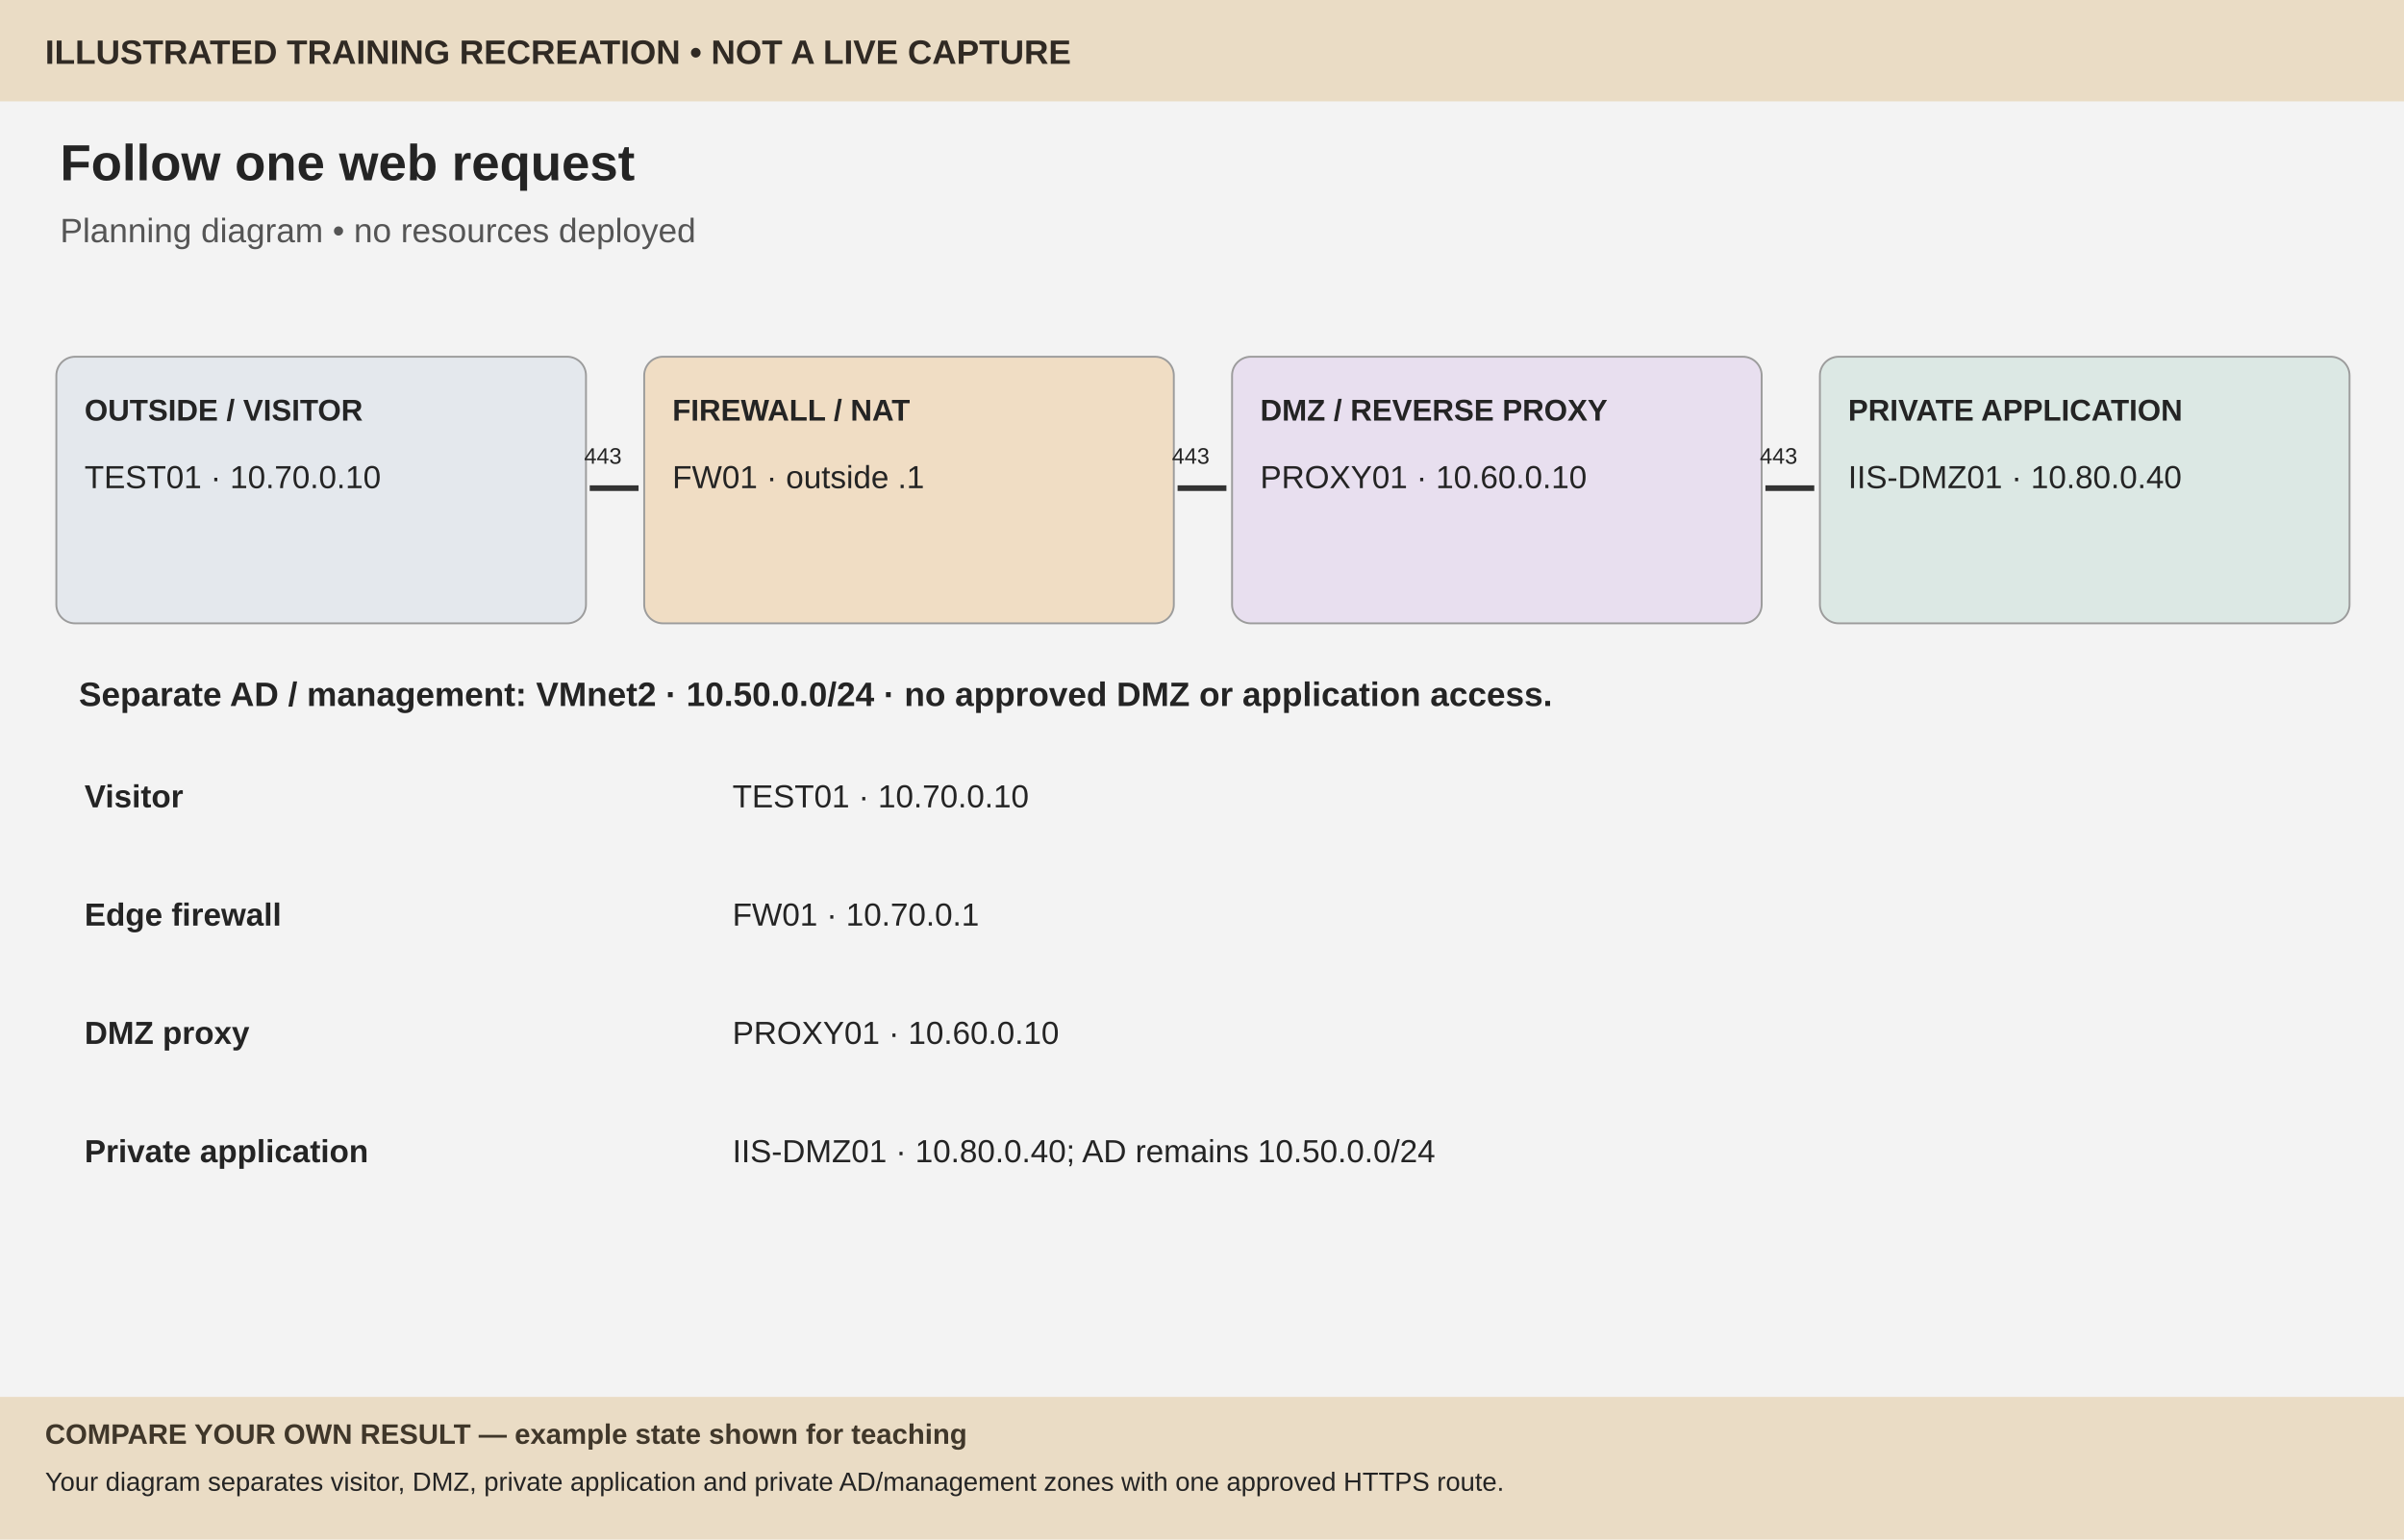
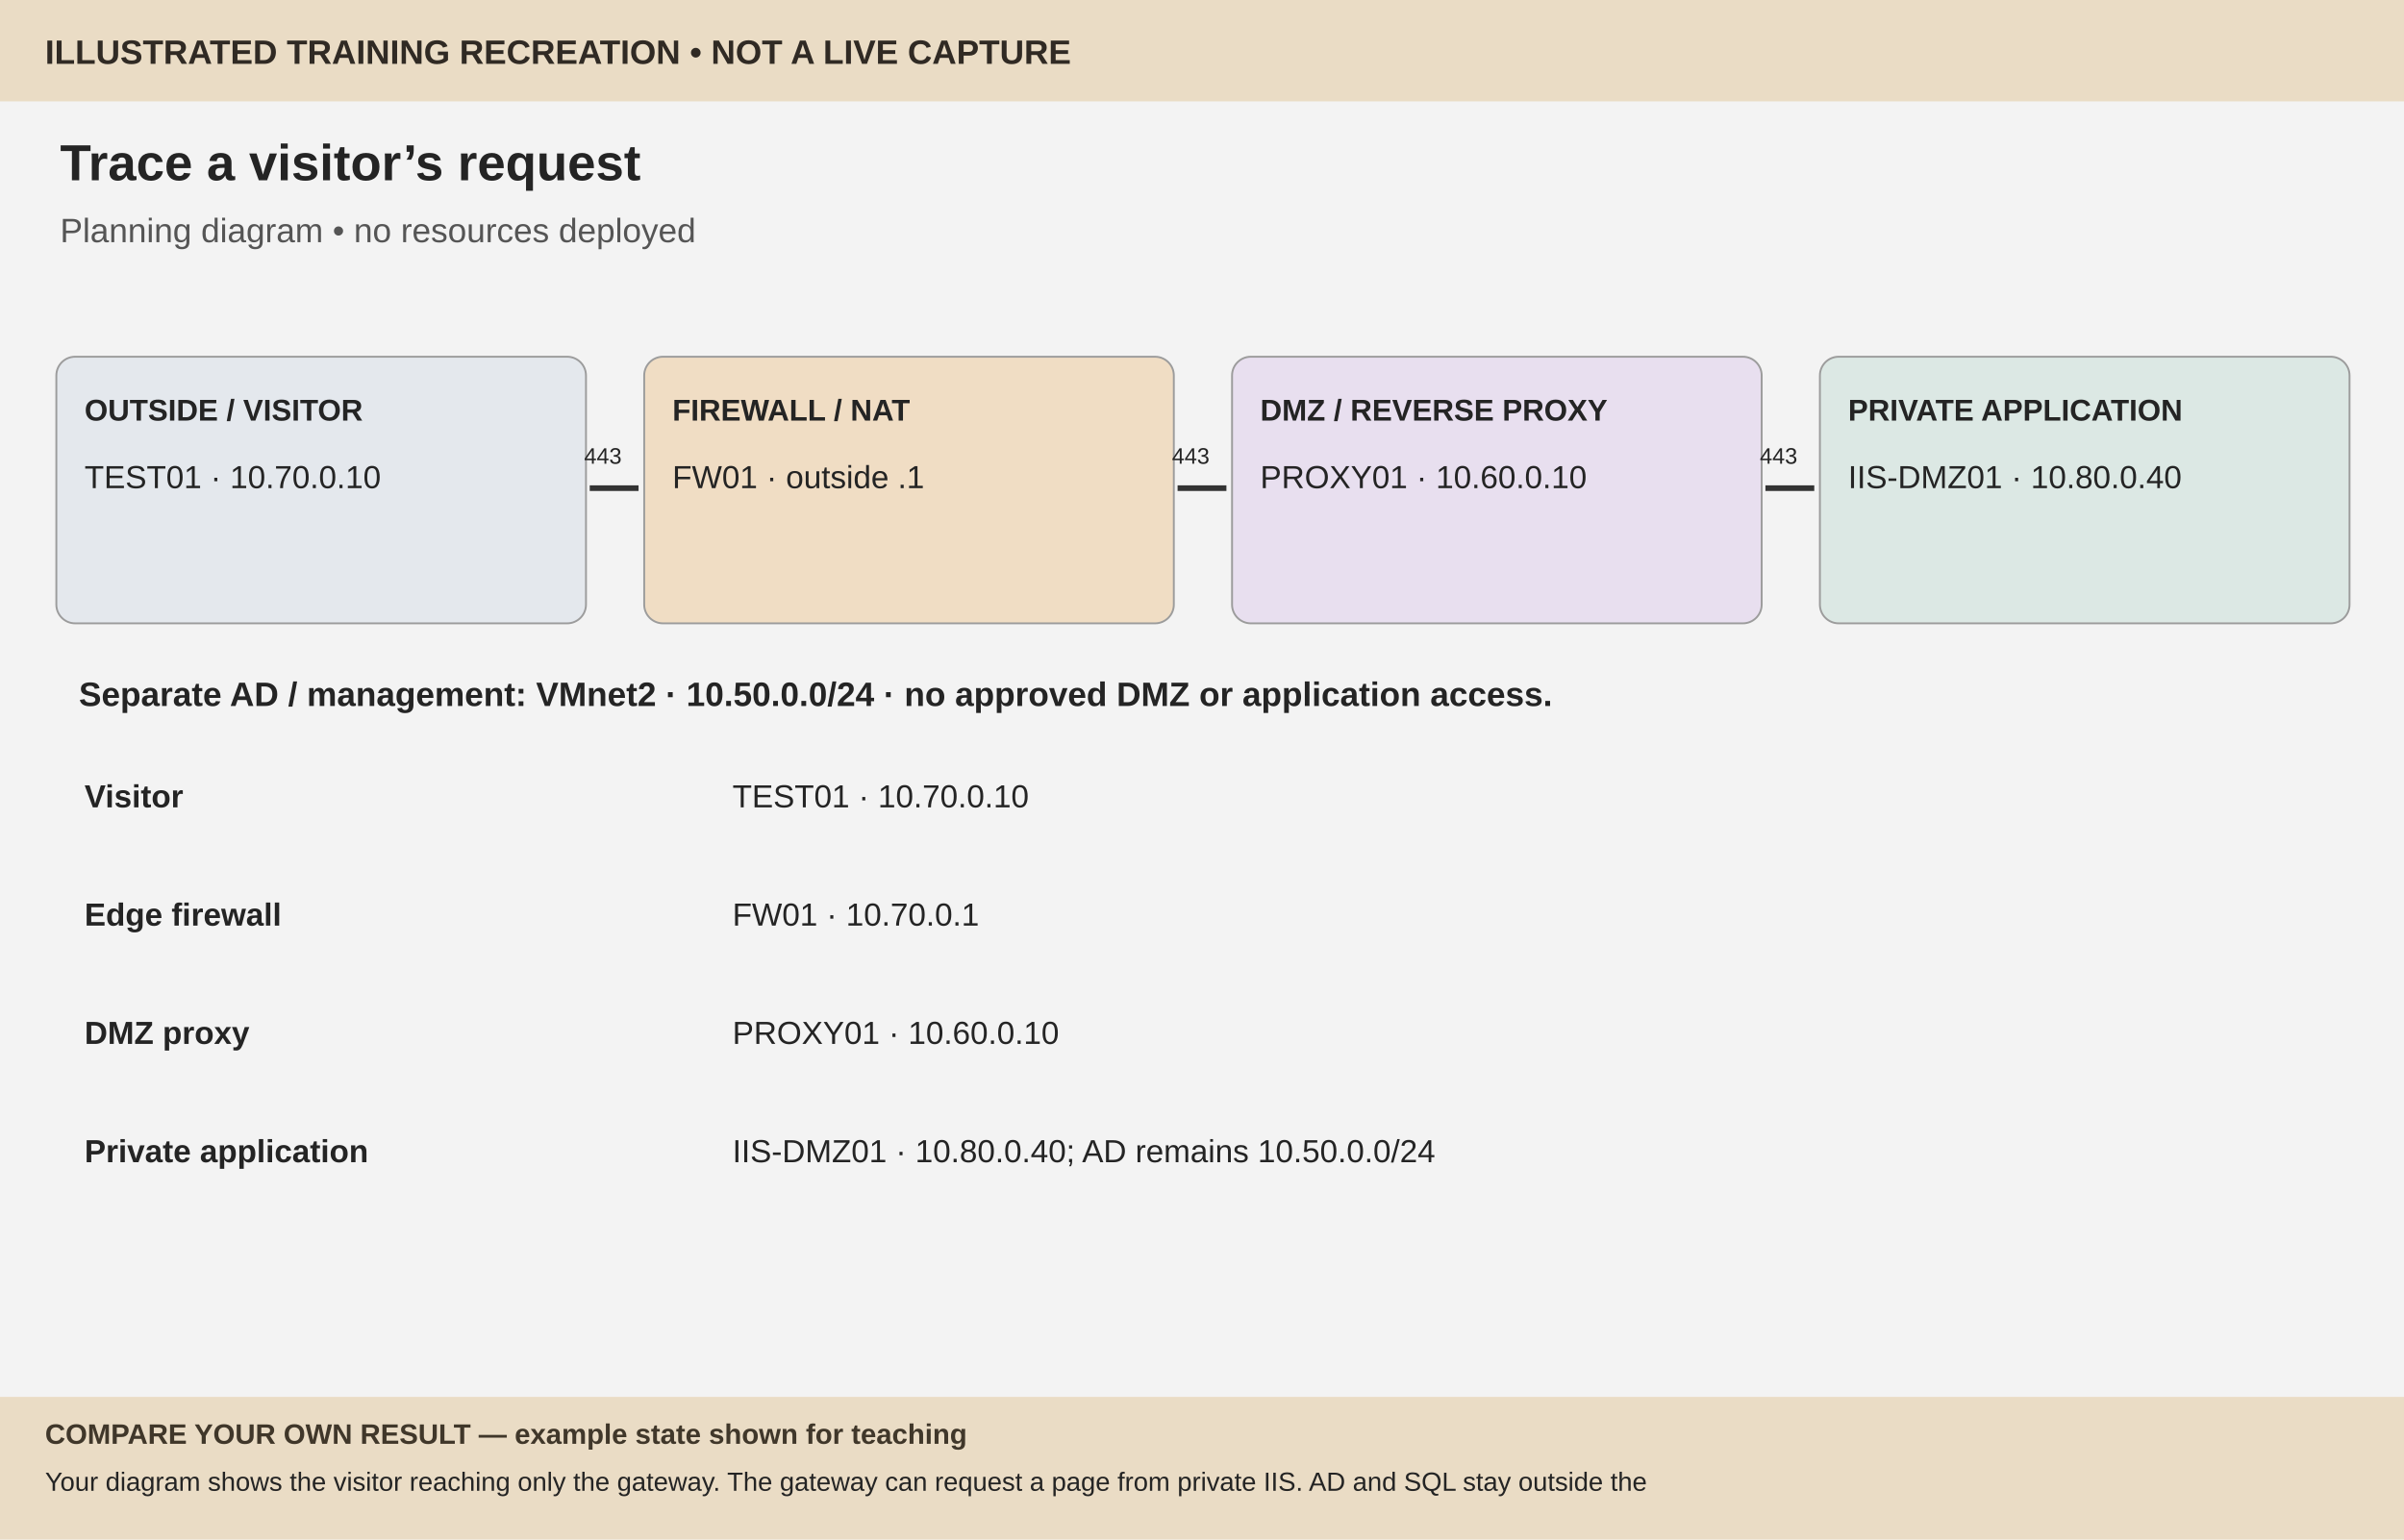
<svg xmlns="http://www.w3.org/2000/svg" width="1280" height="820" viewBox="0 0 1280 820">
  <rect x="0" y="0" width="1280" height="820" fill="#f3f3f3" stroke="none" rx="0" />
  <rect x="0" y="0" width="1280" height="54" fill="#eadcc5" stroke="none" rx="0" />
  <text x="24" y="34" font-family="Arial, sans-serif" font-size="18" fill="#302a24" font-weight="bold">ILLUSTRATED TRAINING RECREATION • NOT A LIVE CAPTURE</text>
-   <text x="32" y="96" font-family="Arial, sans-serif" font-size="27" fill="#242424" font-weight="bold">Follow one web request</text>
+   <text x="32" y="96" font-family="Arial, sans-serif" font-size="27" fill="#242424" font-weight="bold">Trace a visitor’s request</text>
  <text x="32" y="129" font-family="Arial, sans-serif" font-size="18" fill="#555" font-weight="normal">Planning diagram • no resources deployed</text>
  <rect x="30" y="190" width="282" height="142" fill="#e4e8ed" stroke="#9c9c9c" rx="10" />
  <text x="45" y="224" font-family="Arial, sans-serif" font-size="16" fill="#242424" font-weight="bold">OUTSIDE / VISITOR</text>
  <text x="45" y="260" font-family="Arial, sans-serif" font-size="17" fill="#242424" font-weight="normal">TEST01 · 10.70.0.10</text>
  <path d="M314 260 h26" stroke="#333" stroke-width="3" />
  <text x="311" y="247" font-family="Arial, sans-serif" font-size="12" fill="#242424" font-weight="normal">443</text>
  <rect x="343" y="190" width="282" height="142" fill="#f0ddc4" stroke="#9c9c9c" rx="10" />
  <text x="358" y="224" font-family="Arial, sans-serif" font-size="16" fill="#242424" font-weight="bold">FIREWALL / NAT</text>
  <text x="358" y="260" font-family="Arial, sans-serif" font-size="17" fill="#242424" font-weight="normal">FW01 · outside .1</text>
  <path d="M627 260 h26" stroke="#333" stroke-width="3" />
  <text x="624" y="247" font-family="Arial, sans-serif" font-size="12" fill="#242424" font-weight="normal">443</text>
  <rect x="656" y="190" width="282" height="142" fill="#e8dfef" stroke="#9c9c9c" rx="10" />
  <text x="671" y="224" font-family="Arial, sans-serif" font-size="16" fill="#242424" font-weight="bold">DMZ / REVERSE PROXY</text>
  <text x="671" y="260" font-family="Arial, sans-serif" font-size="17" fill="#242424" font-weight="normal">PROXY01 · 10.60.0.10</text>
  <path d="M940 260 h26" stroke="#333" stroke-width="3" />
  <text x="937" y="247" font-family="Arial, sans-serif" font-size="12" fill="#242424" font-weight="normal">443</text>
  <rect x="969" y="190" width="282" height="142" fill="#dce8e4" stroke="#9c9c9c" rx="10" />
  <text x="984" y="224" font-family="Arial, sans-serif" font-size="16" fill="#242424" font-weight="bold">PRIVATE APPLICATION</text>
  <text x="984" y="260" font-family="Arial, sans-serif" font-size="17" fill="#242424" font-weight="normal">IIS-DMZ01 · 10.80.0.40</text>
  <text x="42" y="376" font-family="Arial, sans-serif" font-size="18" fill="#242424" font-weight="bold">Separate AD / management: VMnet2 · 10.50.0.0/24 · no approved DMZ or application access.</text>
  <text x="45" y="430" font-family="Arial, sans-serif" font-size="17" fill="#242424" font-weight="bold">Visitor</text>
  <text x="390" y="430" font-family="Arial, sans-serif" font-size="17" fill="#242424" font-weight="normal">TEST01 · 10.70.0.10</text>
  <text x="45" y="493" font-family="Arial, sans-serif" font-size="17" fill="#242424" font-weight="bold">Edge firewall</text>
  <text x="390" y="493" font-family="Arial, sans-serif" font-size="17" fill="#242424" font-weight="normal">FW01 · 10.70.0.1</text>
  <text x="45" y="556" font-family="Arial, sans-serif" font-size="17" fill="#242424" font-weight="bold">DMZ proxy</text>
  <text x="390" y="556" font-family="Arial, sans-serif" font-size="17" fill="#242424" font-weight="normal">PROXY01 · 10.60.0.10</text>
  <text x="45" y="619" font-family="Arial, sans-serif" font-size="17" fill="#242424" font-weight="bold">Private application</text>
  <text x="390" y="619" font-family="Arial, sans-serif" font-size="17" fill="#242424" font-weight="normal">IIS-DMZ01 · 10.80.0.40; AD remains 10.50.0.0/24</text>
  <rect x="0" y="744" width="1280" height="76" fill="#eadcc5" stroke="none" rx="0" />
  <text x="24" y="769" font-family="Arial, sans-serif" font-size="15" fill="#40372a" font-weight="bold">COMPARE YOUR OWN RESULT — example state shown for teaching</text>
-   <text x="24" y="794" font-family="Arial, sans-serif" font-size="14" fill="#242424" font-weight="normal">Your diagram separates visitor, DMZ, private application and private AD/management zones with one approved HTTPS route.</text>
+   <text x="24" y="794" font-family="Arial, sans-serif" font-size="14" fill="#242424" font-weight="normal">Your diagram shows the visitor reaching only the gateway. The gateway can request a page from private IIS. AD and SQL stay outside the </text>
</svg>
